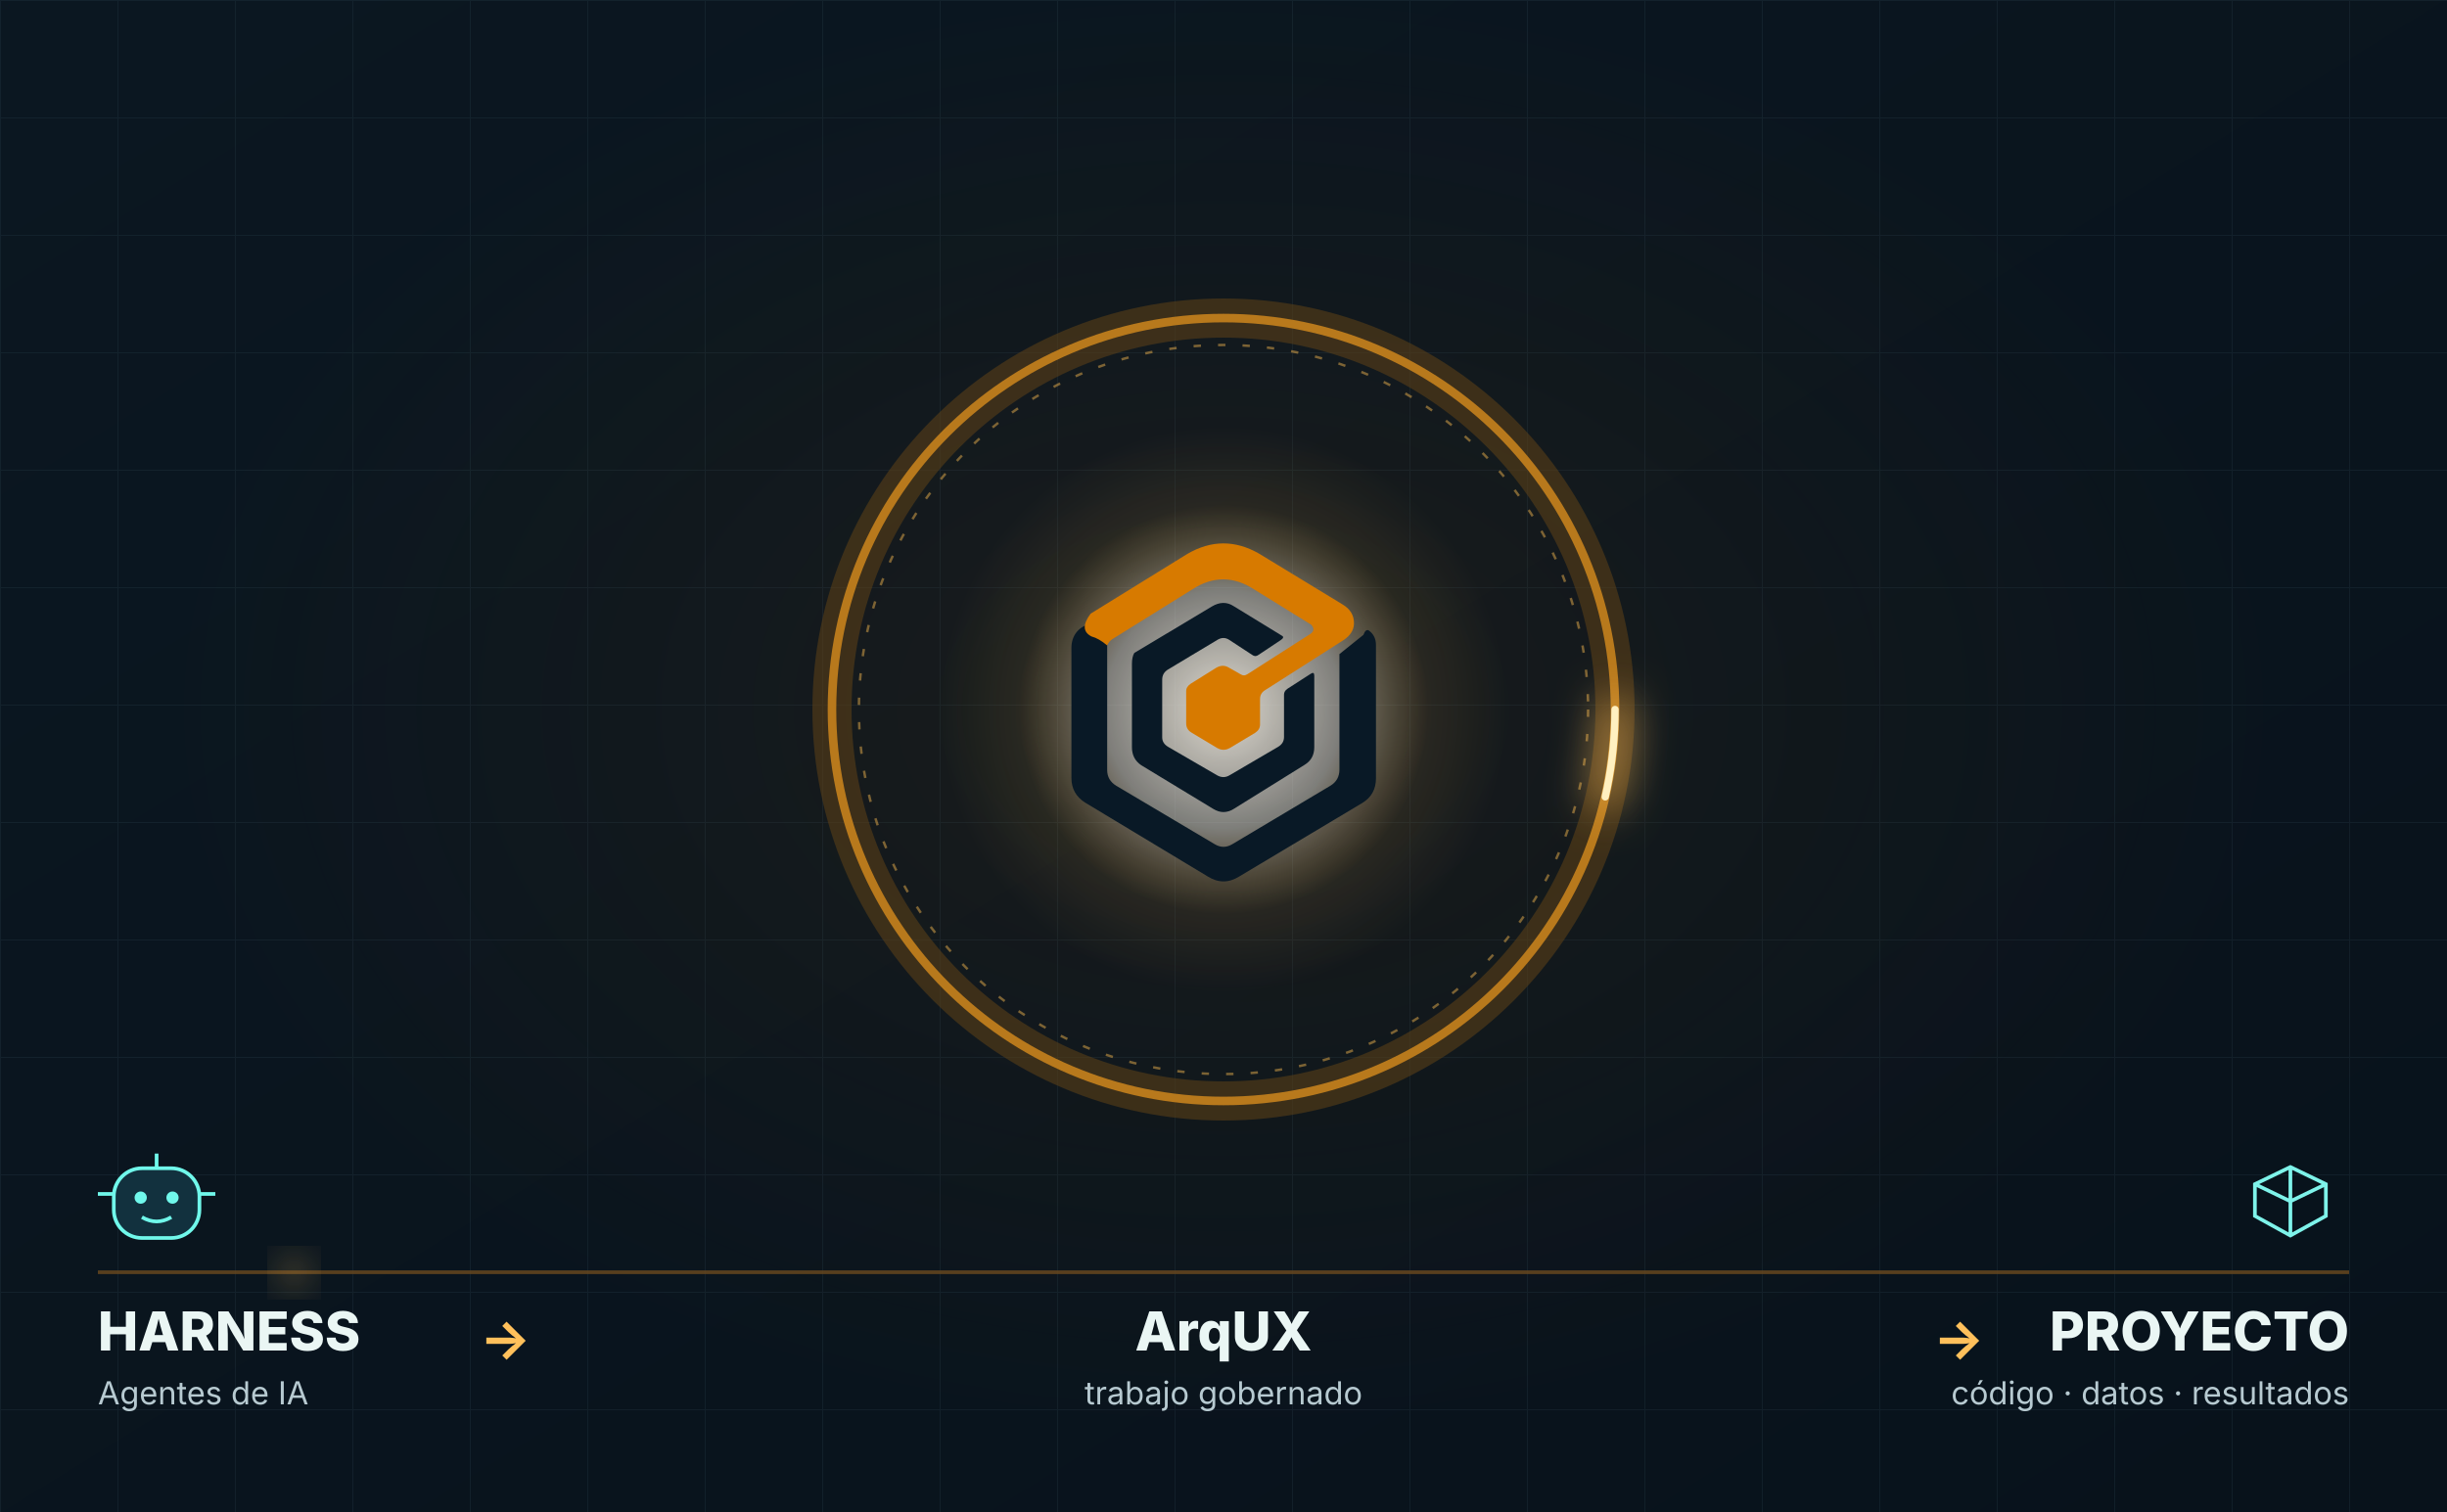
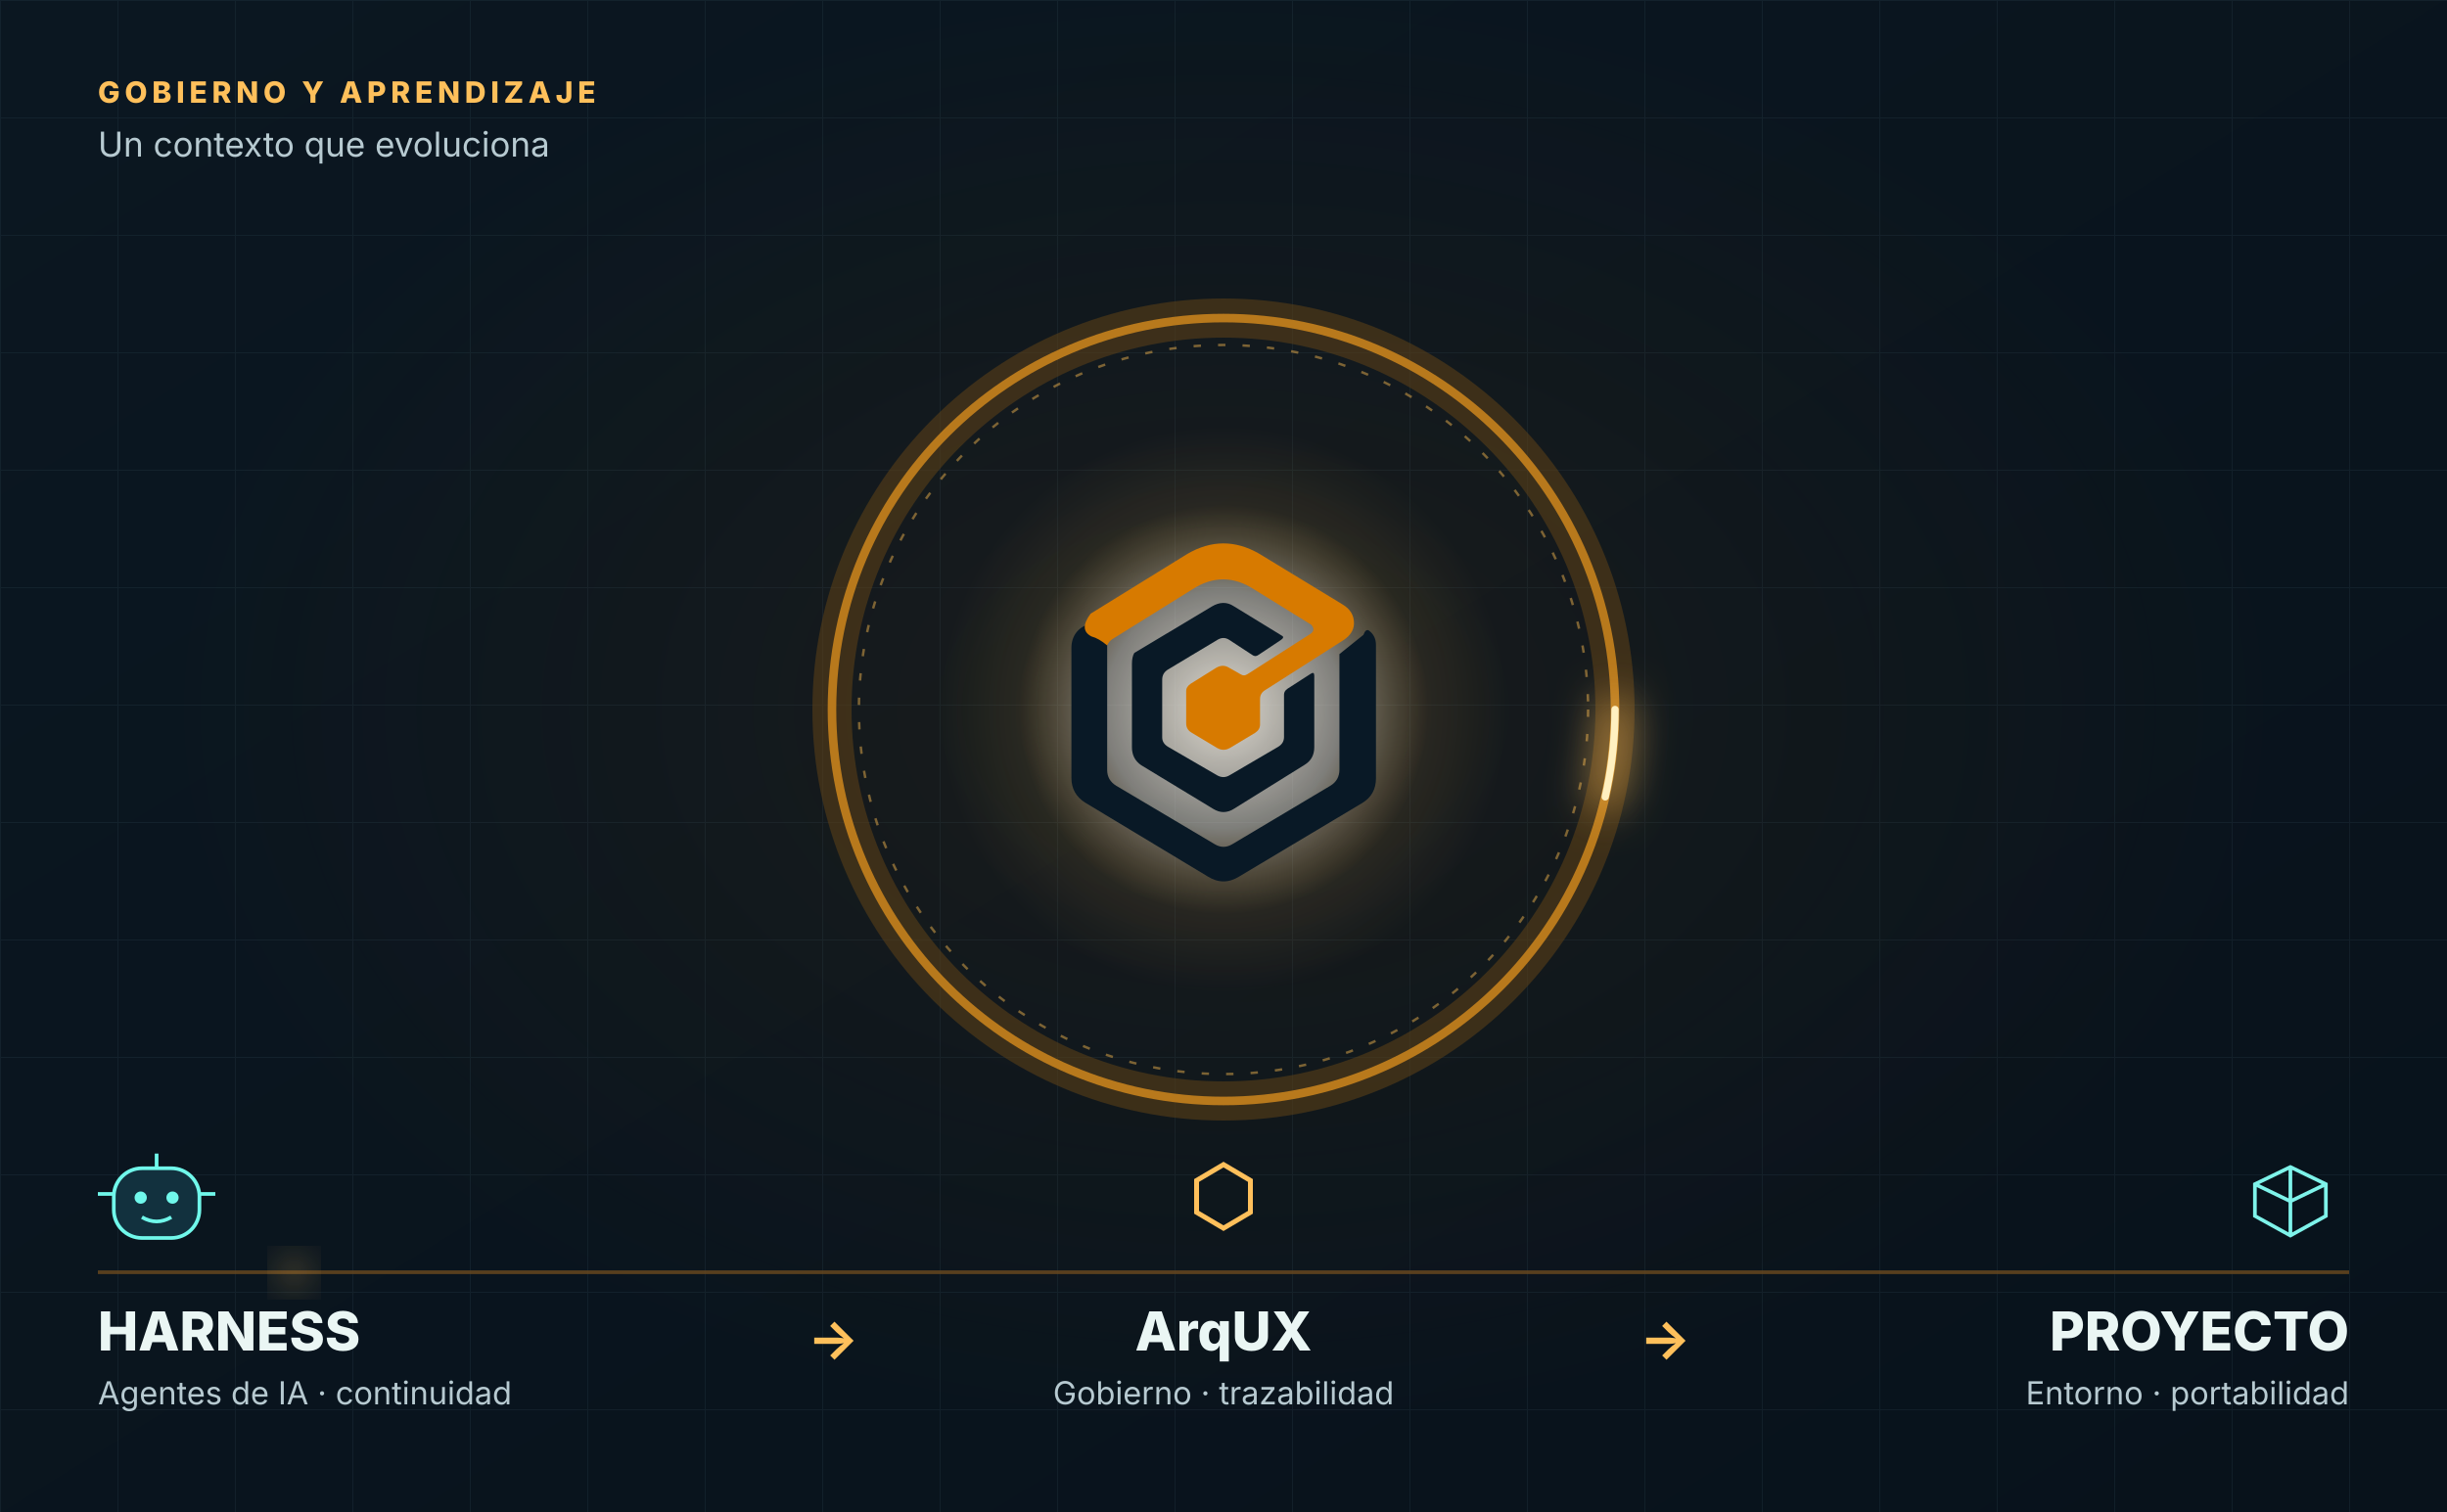
<svg xmlns="http://www.w3.org/2000/svg" viewBox="0 0 1000 618" width="1000" height="618" role="group" aria-labelledby="arqx-title arqx-desc">
  <defs>
    <linearGradient id="bg" x1="0" y1="0" x2="1" y2="1">
      <stop stop-color="#0B1721" />
      <stop offset="1" stop-color="#08121B" />
    </linearGradient>
    <pattern id="grid" width="48" height="48" patternUnits="userSpaceOnUse">
      <path d="M48 0 H0 V48" fill="none" stroke="#2C4653" stroke-width=".8" opacity=".24" />
    </pattern>
    <radialGradient id="ambient">
      <stop stop-color="#5A3A10" stop-opacity=".20" />
      <stop offset="1" stop-color="#5A3A10" stop-opacity="0" />
    </radialGradient>
    <linearGradient id="surface" x1="0" y1="0" x2="0" y2="1">
      <stop stop-color="#17303B" stop-opacity=".95" />
      <stop offset="1" stop-color="#0A1923" stop-opacity=".98" />
    </linearGradient>
    <radialGradient id="core-backlight" cx="50%" cy="50%" r="50%">
      <stop offset="0" stop-color="#F7F2E8" stop-opacity=".88" />
      <stop offset=".42" stop-color="#F7F2E8" stop-opacity=".46" />
      <stop offset=".72" stop-color="#FFC05B" stop-opacity=".08" />
      <stop offset="1" stop-color="#FFC05B" stop-opacity="0" />
    </radialGradient>
    <filter id="glow" x="-70%" y="-70%" width="240%" height="240%">
      <feGaussianBlur stdDeviation="9" />
    </filter>
    <filter id="softglow" x="-100%" y="-100%" width="300%" height="300%">
      <feGaussianBlur stdDeviation="17" />
    </filter>
  </defs>
  <style>
:root{color-scheme:dark}text{font-family:Inter,'IBM Plex Sans','Segoe UI',Arial,sans-serif;fill:#F3F7F7}.muted{fill:#B7CAD1}.mono{font-family:'IBM Plex Mono',Consolas,monospace}.stage-title{font-size:18px;font-weight:760}.stage-frame{fill:url(#surface);stroke:#427E86;stroke-width:1.5;transition:stroke .35s,filter .35s}.stage-icon{fill:none;stroke:#7EF3EA;stroke-width:3;stroke-linecap:round;stroke-linejoin:round}.arqx-stage{transform-box:fill-box;transform-origin:center;outline:none;cursor:pointer;opacity:0;animation:gov-in .55s ease forwards}
#arqx-stage-identidad{animation-delay:.78s}#arqx-stage-contrato{animation-delay:.9s}#arqx-stage-contexto{animation-delay:1.02s}#arqx-stage-decision{animation-delay:.84s}#arqx-stage-ejecucion{animation-delay:.96s}#arqx-stage-evidencia{animation-delay:1.08s}
.arqx-stage:focus .stage-frame,.arqx-stage:hover .stage-frame{stroke:#FFE4A2;filter:url(#glow)}.arqx-stage:focus .stage-title,.arqx-stage:hover .stage-title{fill:#FFE6A8}.arqx-stage:focus-visible{outline:3px solid #FFB547;outline-offset:6px}
.orbit-dash{transform-origin:500px 290px;animation:orbit 18s linear infinite}.arqx-stage .pulse{opacity:0;animation:stage-glow 18s linear infinite}#arqx-stage-ejecucion .pulse{animation-delay:0s}#arqx-stage-evidencia .pulse{animation-delay:1.405s}#arqx-stage-contexto .pulse{animation-delay:7.595s}#arqx-stage-contrato .pulse{animation-delay:9s}#arqx-stage-identidad .pulse{animation-delay:10.405s}#arqx-stage-decision .pulse{animation-delay:16.595s}
.rail-title{font-size:22px;font-weight:780;fill:#EAF6F4}.rail-icon{pointer-events:none}.triad-flow{animation:triad-flow 9s linear infinite}@keyframes triad-flow{0%{transform:translateX(0);opacity:0}8%,88%{opacity:1}100%{transform:translateX(760px);opacity:0}}.rail-sub{font-size:13px;fill:#B7CAD1}.rail-arrow{font-size:22px;fill:#FFC05B;font-weight:700}

#lift-layer{pointer-events:none}.lift-card{opacity:0;visibility:hidden;pointer-events:none}.lift-inner{transform-box:fill-box;transform-origin:center;transform:scale(.84) translateY(10px);opacity:0;transition:opacity .16s ease,transform .22s cubic-bezier(.2,.7,.2,1),visibility .16s}.lift-card.is-on{opacity:1;visibility:visible}.lift-card.is-on .lift-inner{opacity:1;transform:scale(1) translateY(-6px)}.lift-frame{fill:#0E2630;stroke:#FFC05B;stroke-width:2;filter:drop-shadow(0 18px 24px rgba(0,0,0,.55))}.lift-title{font-size:18px;font-weight:780;fill:#FFE4A2}.lift-desc{font-size:13.5px;fill:#D7E5E7}.lift-card .stage-icon{fill:none;stroke:#7EF3EA;stroke-width:3;stroke-linecap:round;stroke-linejoin:round}
+ 
+ .map-kicker{font-size:12px;font-weight:760;letter-spacing:.16em;fill:#FFC05B}.map-sub{font-size:14px;fill:#B7CAD1}.triad-node{cursor:pointer;outline:none}.triad-hit{fill:transparent;pointer-events:all}.triad-node:hover .rail-title,.triad-node:focus .rail-title{fill:#FFE4A2}.triad-node:hover .rail-icon,.triad-node:focus .rail-icon{filter:url(#glow)}.triad-node:focus-visible .triad-hit{stroke:#FFB547;stroke-width:2}.triad-detail{opacity:0;visibility:hidden;pointer-events:none}#triad-lift-layer{pointer-events:none}.triad-inner{transform-box:fill-box;transform-origin:center;transform:scale(.88) translateY(10px);opacity:0;transition:opacity .16s ease,transform .22s cubic-bezier(.2,.7,.2,1),visibility .16s}.triad-detail.is-on{opacity:1;visibility:visible}.triad-detail.is-on .triad-inner{opacity:1;transform:scale(1) translateY(-6px)}.triad-frame{fill:#0E2630;stroke:#FFC05B;stroke-width:2;filter:drop-shadow(0 18px 24px rgba(0,0,0,.55))}.triad-title{font-size:17px;font-weight:780;fill:#FFE4A2}.triad-desc{font-size:13px;fill:#D7E5E7}.triad-detail .rail-icon{fill:none;stroke:#7EF3EA;stroke-width:3;stroke-linecap:round;stroke-linejoin:round}
@keyframes gov-in{from{opacity:0}to{opacity:1}}@keyframes orbit{to{transform:rotate(360deg)}}@keyframes stage-glow{0%,1%,6%,100%{opacity:0}2%,4.5%{opacity:.60}}
- @media(prefers-reduced-motion:reduce){.orbit-dash,.arqx-stage .pulse,.arqx-stage{animation:none!important;opacity:1!important}.arqx-stage .pulse{opacity:0!important}.stage-frame{transition:none!important}.lift-inner{transition:none!important}.triad-flow{animation:none!important;opacity:0!important}</style>
+ @media(prefers-reduced-motion:reduce){.orbit-dash,.arqx-stage .pulse,.arqx-stage{animation:none!important;opacity:1!important}.arqx-stage .pulse{opacity:0!important}.stage-frame{transition:none!important}.lift-inner{transition:none!important}.triad-inner{transition:none!important}.triad-flow{animation:none!important;opacity:0!important}</style>
  <rect width="1000" height="618" fill="url(#bg)" />
  <rect width="1000" height="618" fill="url(#grid)" />
  <ellipse cx="500" cy="290" rx="430" ry="300" fill="url(#ambient)" />
+   <g id="map-title">
+     <text class="map-kicker" x="40" y="42">GOBIERNO Y APRENDIZAJE</text>
+     <text class="map-sub" x="40" y="64">Un contexto que evoluciona</text>
+   </g>
  <g id="ecosystem-rail" aria-label="HARNESS to ArqUX to PROYECTO">
    <line x1="40" y1="520" x2="960" y2="520" stroke="#6B4A1E" stroke-width="1.5" opacity=".8" />
-     <g class="rail-icon" aria-hidden="true" transform="translate(64 488) scale(.5)" fill="none" stroke="#70F8EB" stroke-width="3">
-       <rect x="-35" y="-21" width="70" height="57" rx="23" fill="#12313E" />
-       <path d="M0 -33 V-21 M-48 0 H-36 M36 0 H48" />
-       <circle cx="-13" cy="3" r="5" fill="#70F8EB" stroke="none" />
-       <circle cx="13" cy="3" r="5" fill="#70F8EB" stroke="none" />
-       <path d="M-12 19 Q0 26 12 19" />
-     </g>
-     <g class="rail-icon" aria-hidden="true" transform="translate(936 488) scale(.5)" fill="none" stroke="#7EF3EA" stroke-width="3">
-       <path d="M0 -22 L29 -8 V18 L0 34 L-29 18 V-8 Z M0 -22 V6 M-29 -8 L0 6 L29 -8 M0 6 V34" />
+     <g class="triad-node" data-triad="harness" data-target="/es/referencia/#workflow" role="link" tabindex="0" aria-label="Harness: continuidad. Abrir el flujo de trabajo." aria-describedby="triad-desc-harness">
+       <rect class="triad-hit" x="20" y="468" width="300" height="132" rx="18" fill="transparent" />
+       <g class="rail-icon" aria-hidden="true" transform="translate(64 488) scale(.5)" fill="none" stroke="#70F8EB" stroke-width="3">
+         <rect x="-35" y="-21" width="70" height="57" rx="23" fill="#12313E" />
+         <path d="M0 -33 V-21 M-48 0 H-36 M36 0 H48" />
+         <circle cx="-13" cy="3" r="5" fill="#70F8EB" stroke="none" />
+         <circle cx="13" cy="3" r="5" fill="#70F8EB" stroke="none" />
+         <path d="M-12 19 Q0 26 12 19" />
+       </g>
+       <text class="rail-title" x="40" y="552">HARNESS</text>
+       <text class="rail-sub" x="40" y="574">Agentes de IA · continuidad</text>
+     </g>
+     <text class="rail-arrow" x="330" y="555">→</text>
+     <g class="triad-node" data-triad="arqx" data-target="/es/referencia/#dimensions" role="link" tabindex="0" aria-label="ArqUX: gobierno y trazabilidad. Abrir las dimensiones." aria-describedby="triad-desc-arqx">
+       <rect class="triad-hit" x="340" y="468" width="300" height="132" rx="18" fill="transparent" />
+       <path d="M500 476 L511 482.5 V495.5 L500 502 L489 495.5 V482.5 Z" fill="none" stroke="#FFC05B" stroke-width="2" aria-hidden="true" />
+       <text class="rail-title" x="500" y="552" text-anchor="middle">ArqUX</text>
+       <text class="rail-sub" x="500" y="574" text-anchor="middle">Gobierno · trazabilidad</text>
+     </g>
+     <text class="rail-arrow" x="670" y="555">→</text>
+     <g class="triad-node" data-triad="project" data-target="/es/referencia/#artifacts" role="link" tabindex="0" aria-label="Proyecto: portabilidad. Abrir los artefactos." aria-describedby="triad-desc-project">
+       <rect class="triad-hit" x="680" y="468" width="300" height="132" rx="18" fill="transparent" />
+       <g class="rail-icon" aria-hidden="true" transform="translate(936 488) scale(.5)" fill="none" stroke="#7EF3EA" stroke-width="3">
+         <path d="M0 -22 L29 -8 V18 L0 34 L-29 18 V-8 Z M0 -22 V6 M-29 -8 L0 6 L29 -8 M0 6 V34" />
+       </g>
+       <text class="rail-title" x="960" y="552" text-anchor="end">PROYECTO</text>
+       <text class="rail-sub" x="960" y="574" text-anchor="end">Entorno · portabilidad</text>
    </g>
    <g class="triad-flow" aria-hidden="true">
      <circle cx="120" cy="520" r="4.5" fill="#FFC05B" filter="url(#glow)" />
    </g>
-     <text class="rail-title" x="40" y="552">HARNESS</text>
-     <text class="rail-sub" x="40" y="574">Agentes de IA</text>
-     <text class="rail-arrow" x="196" y="555">→</text>
-     <text class="rail-title" x="500" y="552" text-anchor="middle">ArqUX</text>
-     <text class="rail-sub" x="500" y="574" text-anchor="middle">trabajo gobernado</text>
-     <text class="rail-arrow" x="790" y="555">→</text>
-     <text class="rail-title" x="960" y="552" text-anchor="end">PROYECTO</text>
-     <text class="rail-sub" x="960" y="574" text-anchor="end">código · datos · resultados</text>
  </g>
  <circle cx="500" cy="290" r="160" fill="none" stroke="#5B3F16" stroke-width="16" opacity=".58" />
  <circle cx="500" cy="290" r="160" fill="none" stroke="#B8791C" stroke-width="3.5" />
  <circle cx="500" cy="290" r="149" fill="none" stroke="#E7AE4B" stroke-width="1" stroke-dasharray="3 7" opacity=".50" />
  <g class="orbit-dash" id="arqx-learning-orbit" aria-hidden="true">
    <circle cx="500" cy="290" r="160" fill="none" stroke="#FFC05B" stroke-width="10" stroke-linecap="round" stroke-dasharray="36 970" opacity=".82" filter="url(#glow)" />
    <circle cx="500" cy="290" r="160" fill="none" stroke="#FFF0C0" stroke-width="3" stroke-linecap="round" stroke-dasharray="36 970" />
  </g>
  <g id="arqx-stage-identidad" class="arqx-stage" role="button" tabindex="0" transform="translate(289,180)" data-stage="identidad" aria-label="Identidad: Quién actúa" aria-describedby="desc-identidad">
    <rect class="pulse" x="-104" y="-42" width="208" height="84" rx="24" fill="#FFC05B" filter="url(#glow)" />
    <rect class="stage-frame" x="-95" y="-32" width="190" height="64" rx="18" />
    <g class="stage-icon" transform="translate(-58 0) scale(.5)">
      <rect x="-26" y="-23" width="52" height="46" rx="5" />
      <path d="M-15 -7 a7 7 0 1 0 14 0 a7 7 0 1 0 -14 0 M-20 11 Q-8 0 4 11 M10 -9 H19 M10 0 H19 M10 9 H19" />
    </g>
    <text class="stage-title" x="-30" y="6" text-anchor="start">Identidad</text>
  </g>
  <g id="arqx-stage-contrato" class="arqx-stage" role="button" tabindex="0" transform="translate(245,290)" data-stage="contrato" aria-label="Contrato: Qué puede hacer" aria-describedby="desc-contrato">
    <rect class="pulse" x="-104" y="-42" width="208" height="84" rx="24" fill="#FFC05B" filter="url(#glow)" />
    <rect class="stage-frame" x="-95" y="-32" width="190" height="64" rx="18" />
    <g class="stage-icon" transform="translate(-58 0) scale(.5)">
      <path d="M-20 -26 H9 L22 -13 V25 H-20 Z M9 -26 V-13 H22 M-11 -3 H11 M-11 6 H8 M-10 16 H-2" />
      <circle cx="18" cy="17" r="12" fill="#0C2530" />
      <path d="M12 17 L16 21 L24 12" />
    </g>
    <text class="stage-title" x="-30" y="6" text-anchor="start">Contrato</text>
  </g>
  <g id="arqx-stage-contexto" class="arqx-stage" role="button" tabindex="0" transform="translate(289,400)" data-stage="contexto" aria-label="Contexto: Con qué trabaja" aria-describedby="desc-contexto">
    <rect class="pulse" x="-104" y="-42" width="208" height="84" rx="24" fill="#FFC05B" filter="url(#glow)" />
    <rect class="stage-frame" x="-95" y="-32" width="190" height="64" rx="18" />
    <g class="stage-icon" transform="translate(-58 0) scale(.5)">
      <path d="M0 -25 L29 -10 L0 5 L-29 -10 Z M-29 1 L0 16 L29 1 M-29 13 L0 28 L29 13" />
    </g>
    <text class="stage-title" x="-30" y="6" text-anchor="start">Contexto</text>
  </g>
  <g id="arqx-stage-decision" class="arqx-stage" role="button" tabindex="0" transform="translate(711,180)" data-stage="decision" aria-label="Decisión: Qué se acuerda" aria-describedby="desc-decision">
    <rect class="pulse" x="-104" y="-42" width="208" height="84" rx="24" fill="#FFC05B" filter="url(#glow)" />
    <rect class="stage-frame" x="-95" y="-32" width="190" height="64" rx="18" />
    <g class="stage-icon" transform="translate(-58 0) scale(.5)">
      <circle cx="0" cy="-24" r="5" />
      <circle cx="-24" cy="21" r="5" />
      <circle cx="24" cy="21" r="5" />
      <path d="M0 -19 V-6 L-24 12 M0 -6 L24 12" />
    </g>
    <text class="stage-title" x="-30" y="6" text-anchor="start">Decisión</text>
  </g>
  <g id="arqx-stage-ejecucion" class="arqx-stage" role="button" tabindex="0" transform="translate(755,290)" data-stage="ejecucion" aria-label="Ejecución: Cómo se realiza" aria-describedby="desc-ejecucion">
    <rect class="pulse" x="-104" y="-42" width="208" height="84" rx="24" fill="#FFC05B" filter="url(#glow)" />
    <rect class="stage-frame" x="-95" y="-32" width="190" height="64" rx="18" />
    <g class="stage-icon" transform="translate(-58 0) scale(.5)">
      <circle cx="0" cy="0" r="15" />
      <path d="M-5 -28 H5 L8 -20 L17 -15 L25 -18 L31 -8 L25 -1 L25 8 L31 16 L24 25 L15 22 L7 27 L5 34 H-5 L-8 26 L-17 21 L-25 24 L-31 15 L-25 8 L-25 -1 L-31 -9 L-25 -18 L-16 -15 L-8 -20 Z" transform="scale(.86)" />
    </g>
    <text class="stage-title" x="-30" y="6" text-anchor="start">Ejecución</text>
  </g>
  <g id="arqx-stage-evidencia" class="arqx-stage" role="button" tabindex="0" transform="translate(711,400)" data-stage="evidencia" aria-label="Evidencia: Qué se comprueba" aria-describedby="desc-evidencia">
    <rect class="pulse" x="-104" y="-42" width="208" height="84" rx="24" fill="#FFC05B" filter="url(#glow)" />
    <rect class="stage-frame" x="-95" y="-32" width="190" height="64" rx="18" />
    <g class="stage-icon" transform="translate(-58 0) scale(.5)">
      <path d="M-19 -26 H9 L22 -13 V26 H-19 Z M9 -26 V-13 H22 M-10 -5 H9 M-10 4 H4" />
      <circle cx="15" cy="16" r="12" fill="#0D2731" />
      <path d="M8 16 L13 21 L22 11" />
    </g>
    <text class="stage-title" x="-30" y="6" text-anchor="start">Evidencia</text>
  </g>
  <g id="arqx-core">
    <ellipse cx="500" cy="290" rx="116" ry="116" fill="url(#core-backlight)" />
    <g transform="translate(500 290) scale(0.1606) translate(-768 -496)">
      <path d="M 425,279 C 398,287 381,309 381,339 L 381,670 Q 381,711 416,733 L 728,921 Q 768,946 808,921 L 1121,734 Q 1156,713 1156,671 L 1156,332 Q 1156,308 1138,295 Q 1130,290 1124,306 L 1063,355 L 1063,649 Q 1063,676 1040,690 L 790,839 Q 768,852 746,839 L 495,690 Q 472,676 472,650 L 472,326 Z" fill="#091926" />
      <path d="M 541,352 L 738,234 Q 768,216 794,233 L 918,309 Q 923,313 914,319 L 857,357 Q 849,363 841,357 L 783,319 Q 768,309 752,319 L 627,394 Q 612,403 612,420 L 612,567 Q 612,582 627,591 L 751,663 Q 768,673 784,663 L 907,591 Q 922,582 922,566 L 922,458 Q 922,449 931,443 L 990,405 Q 999,399 999,410 L 999,592 Q 999,622 974,637 L 794,749 Q 768,765 742,749 L 559,638 Q 535,622 535,592 L 535,380 Q 535,362 541,352 Z" fill="#091926" />
      <path d="M 430,252 L 676,100 Q 767,47 858,99 L 1070,228 Q 1101,246 1100,278 Q 1099,302 1074,319 L 875,446 Q 861,454 861,469 L 861,534 Q 861,547 849,555 L 784,594 Q 768,603 752,594 L 687,555 Q 673,547 673,531 L 673,449 Q 673,438 685,430 L 749,390 Q 766,380 781,389 L 811,406 Q 820,412 829,406 L 990,303 Q 1003,293 991,280 L 847,191 Q 768,139 689,190 L 485,317 Q 476,323 472,333 Q 451,315 432,310 Q 399,293 430,252 Z" fill="#D77A00" />
    </g>
  </g>
  <g id="lift-layer" aria-hidden="true" pointer-events="none">
    <g class="lift-card" data-stage="identidad" transform="translate(289,180)" aria-hidden="true">
      <g class="lift-inner">
        <rect class="lift-frame" x="-160" y="-60" width="320" height="120" rx="24" />
        <g class="stage-icon" transform="translate(-120 -14) scale(.55)">
          <rect x="-26" y="-23" width="52" height="46" rx="5" />
          <path d="M-15 -7 a7 7 0 1 0 14 0 a7 7 0 1 0 -14 0 M-20 11 Q-8 0 4 11 M10 -9 H19 M10 0 H19 M10 9 H19" />
        </g>
        <text class="lift-title" x="-84" y="-6">Identidad</text>
        <text class="lift-desc" x="-84" y="20">
          <tspan x="-84" dy="0">Quién actúa: agente, rol y permisos</tspan>
          <tspan x="-84" dy="18">con los que trabaja.</tspan>
        </text>
      </g>
    </g>
    <g class="lift-card" data-stage="contrato" transform="translate(245,290)" aria-hidden="true">
      <g class="lift-inner">
        <rect class="lift-frame" x="-160" y="-60" width="320" height="120" rx="24" />
        <g class="stage-icon" transform="translate(-120 -14) scale(.55)">
          <path d="M-20 -26 H9 L22 -13 V25 H-20 Z M9 -26 V-13 H22 M-11 -3 H11 M-11 6 H8 M-10 16 H-2" />
          <circle cx="18" cy="17" r="12" fill="#0C2530" />
          <path d="M12 17 L16 21 L24 12" />
        </g>
        <text class="lift-title" x="-84" y="-6">Contrato</text>
        <text class="lift-desc" x="-84" y="20">
          <tspan x="-84" dy="0">Qué puede hacer: alcance, límites</tspan>
          <tspan x="-84" dy="18">y reglas que acepta.</tspan>
        </text>
      </g>
    </g>
    <g class="lift-card" data-stage="contexto" transform="translate(289,400)" aria-hidden="true">
      <g class="lift-inner">
        <rect class="lift-frame" x="-160" y="-60" width="320" height="120" rx="24" />
        <g class="stage-icon" transform="translate(-120 -14) scale(.55)">
          <path d="M0 -25 L29 -10 L0 5 L-29 -10 Z M-29 1 L0 16 L29 1 M-29 13 L0 28 L29 13" />
        </g>
        <text class="lift-title" x="-84" y="-6">Contexto</text>
        <text class="lift-desc" x="-84" y="20">
          <tspan x="-84" dy="0">Con qué trabaja: proyecto, archivos</tspan>
          <tspan x="-84" dy="18">y decisiones previas.</tspan>
        </text>
      </g>
    </g>
    <g class="lift-card" data-stage="decision" transform="translate(711,180)" aria-hidden="true">
      <g class="lift-inner">
        <rect class="lift-frame" x="-160" y="-60" width="320" height="120" rx="24" />
        <g class="stage-icon" transform="translate(-120 -14) scale(.55)">
          <circle cx="0" cy="-24" r="5" />
          <circle cx="-24" cy="21" r="5" />
          <circle cx="24" cy="21" r="5" />
          <path d="M0 -19 V-6 L-24 12 M0 -6 L24 12" />
        </g>
        <text class="lift-title" x="-84" y="-6">Decisión</text>
        <text class="lift-desc" x="-84" y="20">
          <tspan x="-84" dy="0">Qué se acuerda: criterio elegido</tspan>
          <tspan x="-84" dy="18">y alternativas descartadas.</tspan>
        </text>
      </g>
    </g>
    <g class="lift-card" data-stage="ejecucion" transform="translate(755,290)" aria-hidden="true">
      <g class="lift-inner">
        <rect class="lift-frame" x="-160" y="-60" width="320" height="120" rx="24" />
        <g class="stage-icon" transform="translate(-120 -14) scale(.55)">
          <circle cx="0" cy="0" r="15" />
          <path d="M-5 -28 H5 L8 -20 L17 -15 L25 -18 L31 -8 L25 -1 L25 8 L31 16 L24 25 L15 22 L7 27 L5 34 H-5 L-8 26 L-17 21 L-25 24 L-31 15 L-25 8 L-25 -1 L-31 -9 L-25 -18 L-16 -15 L-8 -20 Z" transform="scale(.86)" />
        </g>
        <text class="lift-title" x="-84" y="-6">Ejecución</text>
        <text class="lift-desc" x="-84" y="20">
          <tspan x="-84" dy="0">Cómo se realiza: tareas, orden</tspan>
          <tspan x="-84" dy="18">y estado.</tspan>
        </text>
      </g>
    </g>
    <g class="lift-card" data-stage="evidencia" transform="translate(711,400)" aria-hidden="true">
      <g class="lift-inner">
        <rect class="lift-frame" x="-160" y="-60" width="320" height="120" rx="24" />
        <g class="stage-icon" transform="translate(-120 -14) scale(.55)">
          <path d="M-19 -26 H9 L22 -13 V26 H-19 Z M9 -26 V-13 H22 M-10 -5 H9 M-10 4 H4" />
          <circle cx="15" cy="16" r="12" fill="#0D2731" />
          <path d="M8 16 L13 21 L22 11" />
        </g>
        <text class="lift-title" x="-84" y="-6">Evidencia</text>
        <text class="lift-desc" x="-84" y="20">
          <tspan x="-84" dy="0">Qué se comprueba: resultados,</tspan>
          <tspan x="-84" dy="18">pruebas y rastro.</tspan>
        </text>
      </g>
    </g>
  </g>
+   <g id="triad-lift-layer" aria-hidden="true" pointer-events="none">
+     <g class="triad-detail" data-triad="harness" transform="translate(200,360)" aria-hidden="true">
+       <g class="triad-inner">
+         <rect class="triad-frame" x="-190" y="-75" width="380" height="150" rx="24" />
+         <g class="rail-icon" transform="translate(-155 -35) scale(.5)" fill="none" stroke="#70F8EB" stroke-width="3">
+           <rect x="-35" y="-21" width="70" height="57" rx="23" fill="#12313E" />
+           <path d="M0 -33 V-21 M-48 0 H-36 M36 0 H48" />
+           <circle cx="-13" cy="3" r="5" fill="#70F8EB" stroke="none" />
+           <circle cx="13" cy="3" r="5" fill="#70F8EB" stroke="none" />
+           <path d="M-12 19 Q0 26 12 19" />
+         </g>
+         <text class="triad-title" x="-108" y="-42">HARNESS · Continuidad</text>
+         <text class="triad-desc" x="-108" y="-16">
+           <tspan x="-108" dy="0">Agentes de IA que ejecutan, orquestan</tspan>
+           <tspan x="-108" dy="18">y extienden el trabajo. El contexto</tspan>
+           <tspan x="-108" dy="18">sobrevive: no empiezas de cero.</tspan>
+         </text>
+       </g>
+     </g>
+     <g class="triad-detail" data-triad="arqx" transform="translate(500,350)" aria-hidden="true">
+       <g class="triad-inner">
+         <rect class="triad-frame" x="-190" y="-75" width="380" height="150" rx="24" />
+         <path d="M-150 -50 L-139 -44 V-32 L-150 -26 L-161 -32 V-44 Z" fill="none" stroke="#FFC05B" stroke-width="2" />
+         <text class="triad-title" x="-108" y="-42">ArqUX · Trazabilidad y evolución</text>
+         <text class="triad-desc" x="-108" y="-16">
+           <tspan x="-108" dy="0">Seis dimensiones de gobierno: identidad,</tspan>
+           <tspan x="-108" dy="18">contrato, contexto, decisión, ejecución</tspan>
+           <tspan x="-108" dy="18">y evidencia. El aprendizaje se revisa.</tspan>
+         </text>
+       </g>
+     </g>
+     <g class="triad-detail" data-triad="project" transform="translate(800,360)" aria-hidden="true">
+       <g class="triad-inner">
+         <rect class="triad-frame" x="-190" y="-75" width="380" height="150" rx="24" />
+         <g class="rail-icon" transform="translate(-155 -35) scale(.5)" fill="none" stroke="#7EF3EA" stroke-width="3">
+           <path d="M0 -22 L29 -8 V18 L0 34 L-29 18 V-8 Z M0 -22 V6 M-29 -8 L0 6 L29 -8 M0 6 V34" />
+         </g>
+         <text class="triad-title" x="-108" y="-42">PROYECTO · Portabilidad</text>
+         <text class="triad-desc" x="-108" y="-16">
+           <tspan x="-108" dy="0">Tu entorno real: código, datos y</tspan>
+           <tspan x="-108" dy="18">resultados. El contexto puede viajar</tspan>
+           <tspan x="-108" dy="18">entre apps compatibles.</tspan>
+         </text>
+       </g>
+     </g>
+   </g>
</svg>
